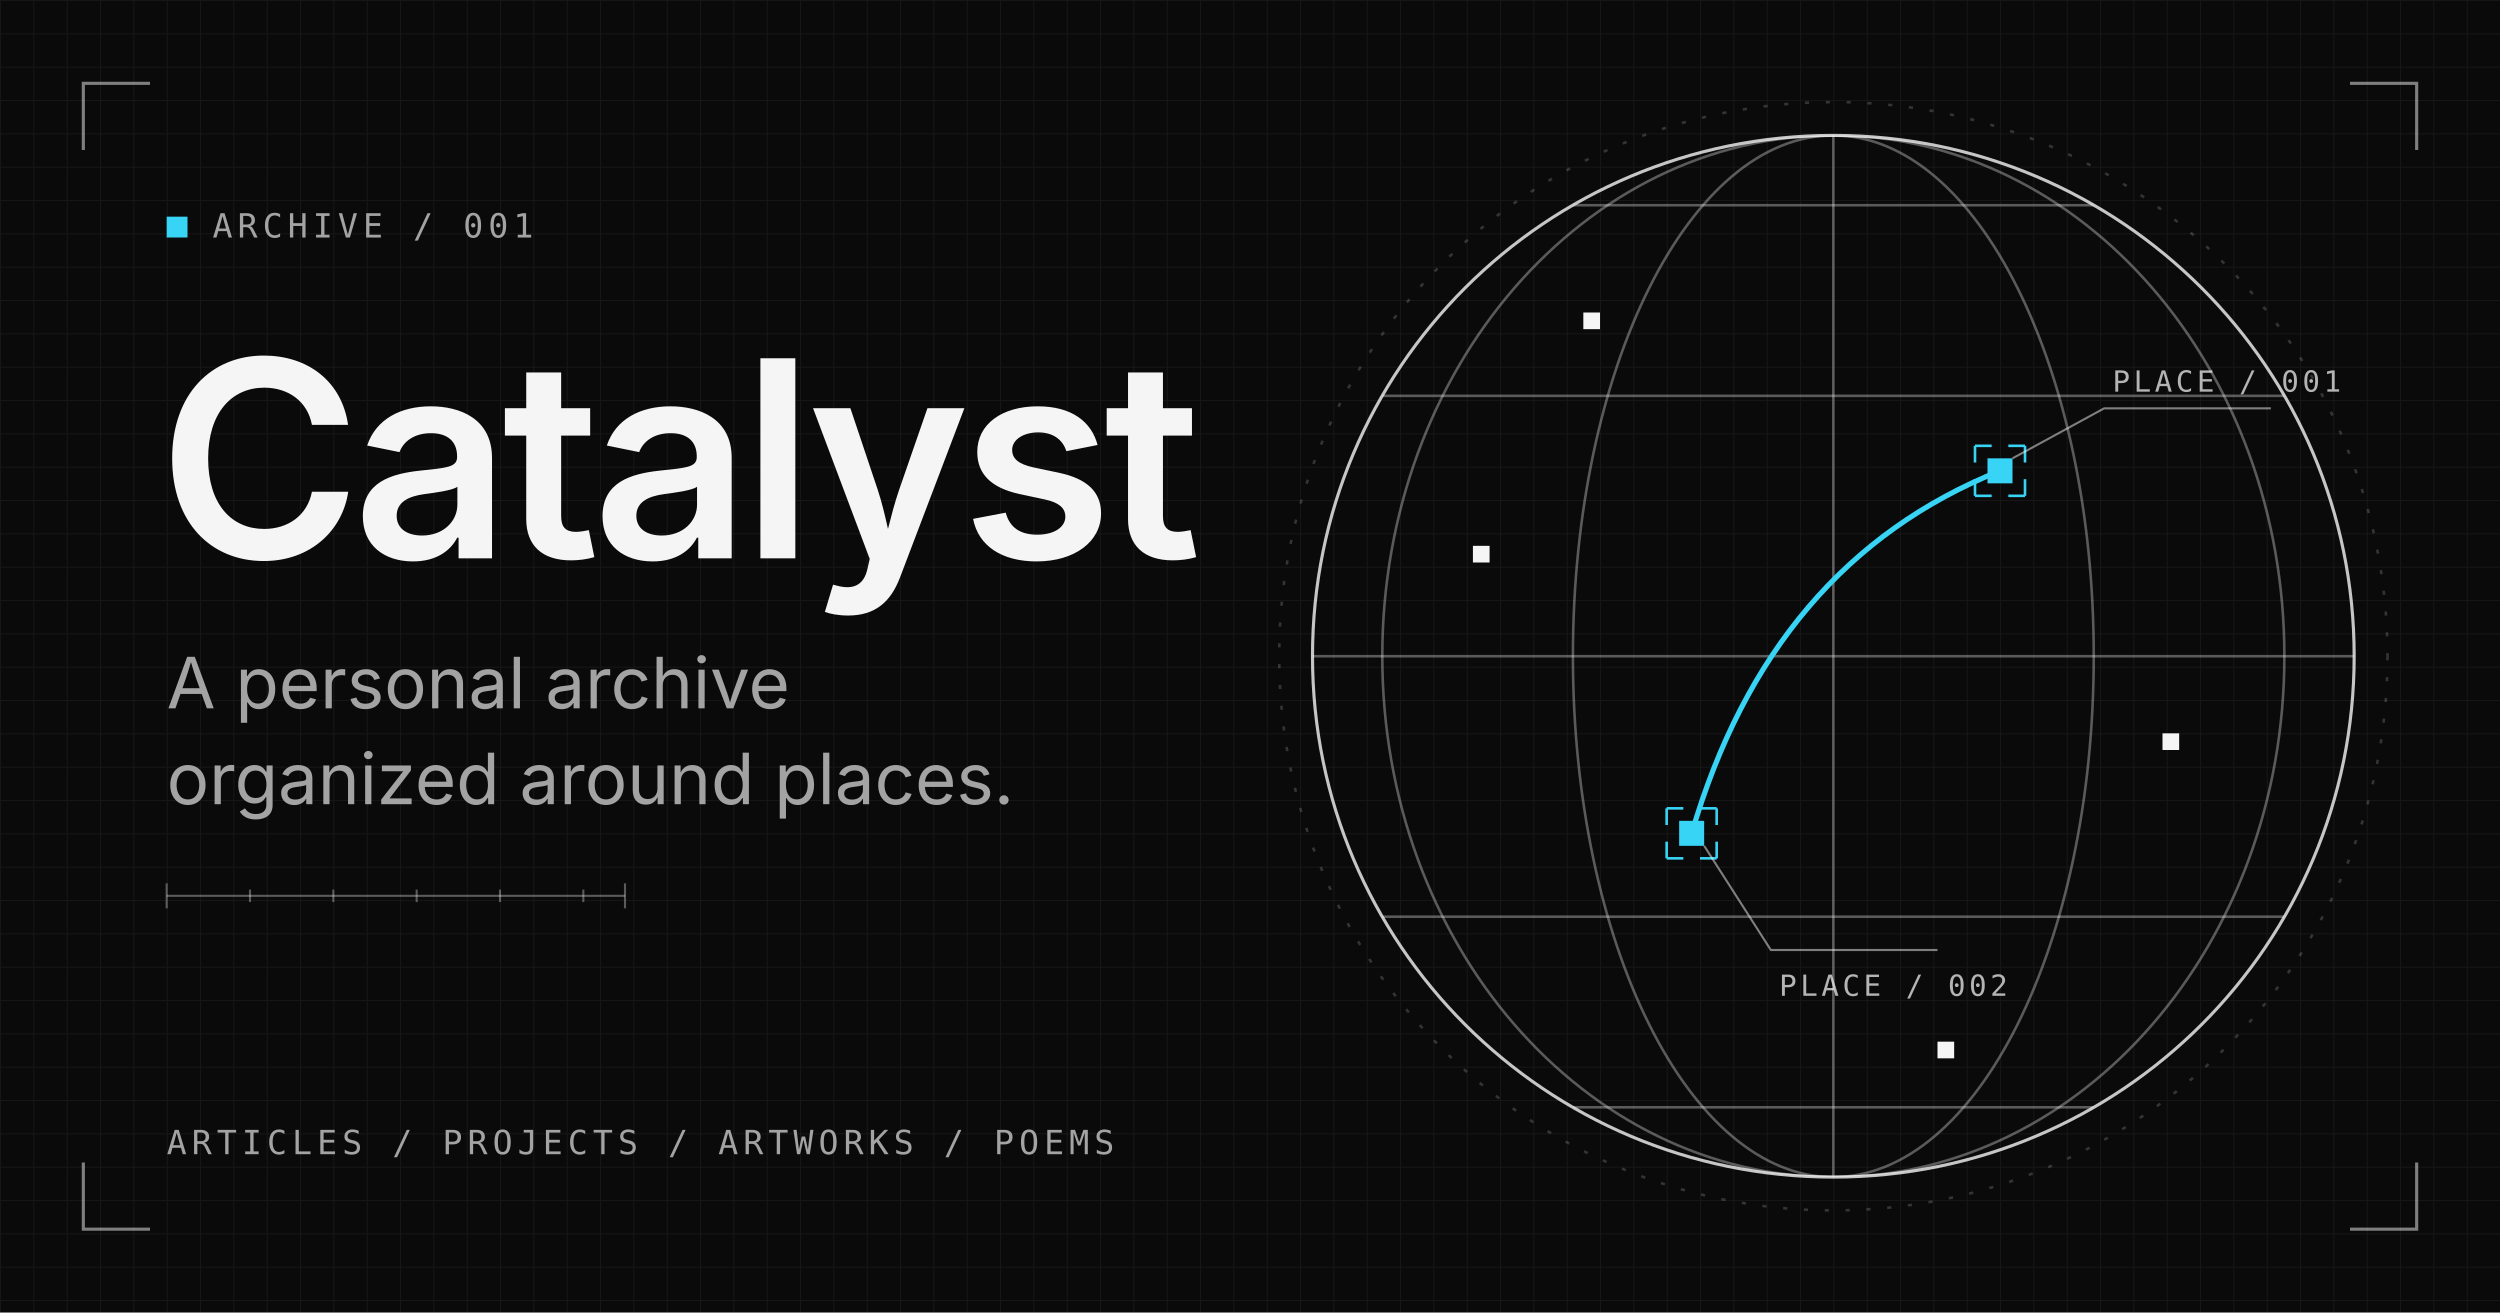
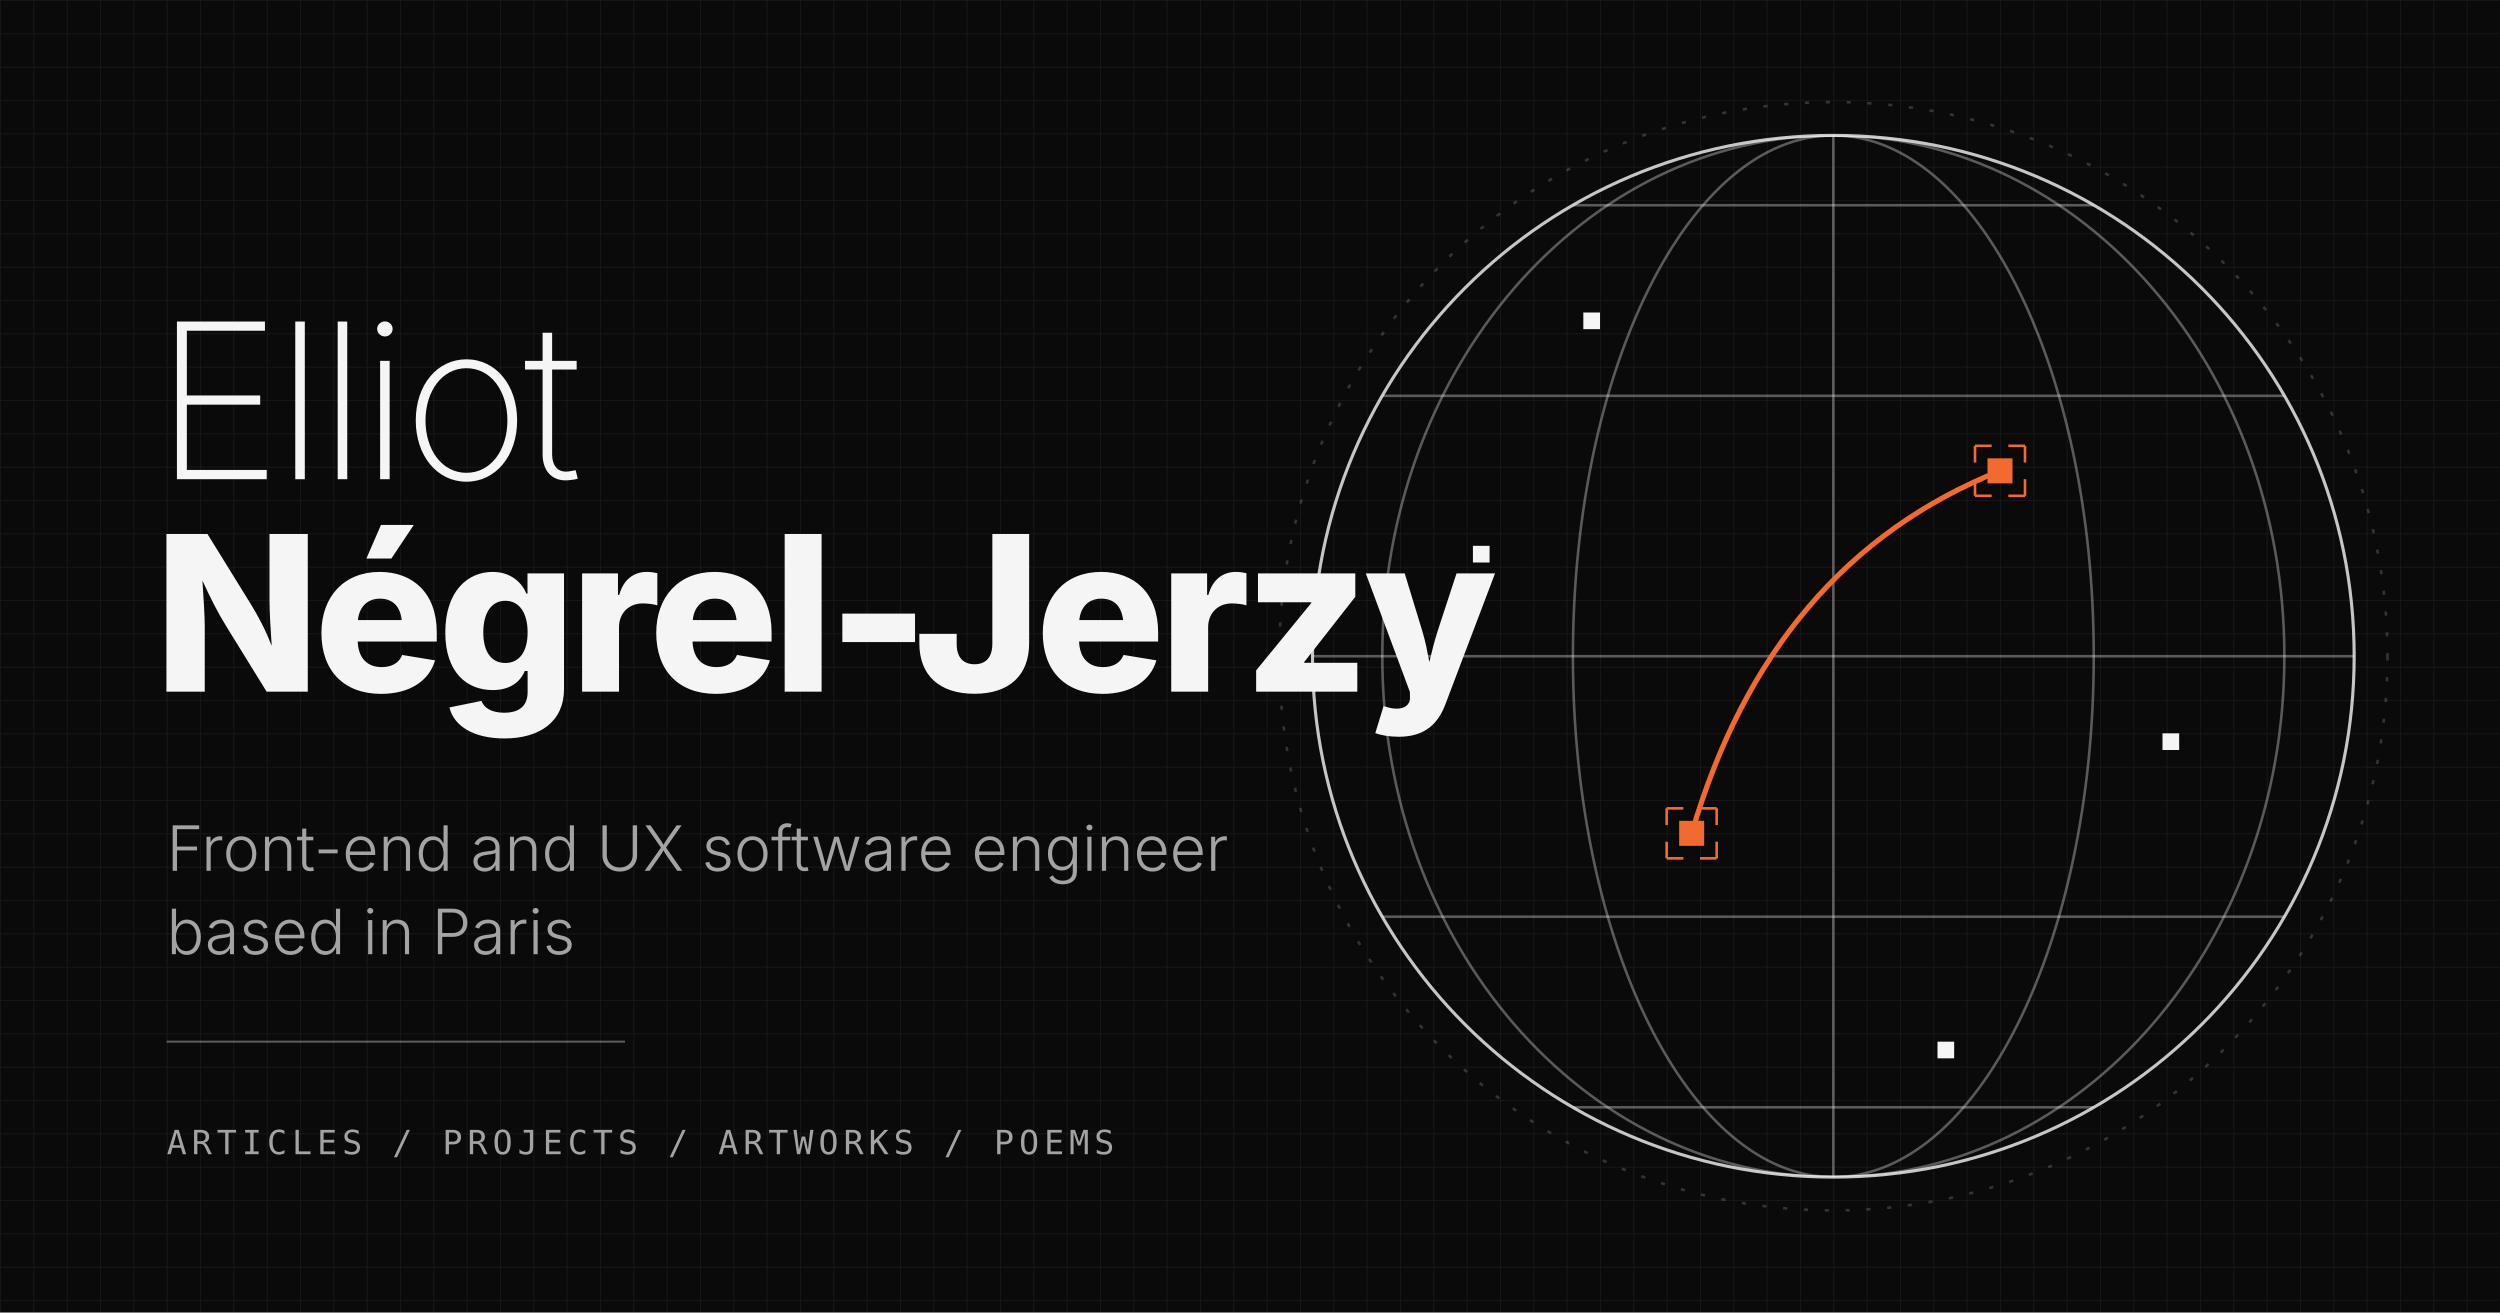
<svg xmlns="http://www.w3.org/2000/svg" width="1200" height="630" viewBox="0 0 1200 630">
  <defs>
    <pattern id="grid" width="16" height="16" patternUnits="userSpaceOnUse">
      <path d="M16 0H0V16" fill="none" stroke="#ffffff" stroke-opacity="0.05" stroke-width="1" />
    </pattern>
    <clipPath id="disc">
      <circle cx="880" cy="315" r="250" />
    </clipPath>
  </defs>
  <rect width="1200" height="630" fill="#0a0a0a" />
  <rect width="1200" height="630" fill="url(#grid)" />
  <g fill="none" stroke="#f5f5f5" stroke-opacity="0.34" stroke-width="1.25">
    <g clip-path="url(#disc)">
      <ellipse cx="880" cy="315" rx="125" ry="250" />
      <ellipse cx="880" cy="315" rx="216.5" ry="250" />
      <path d="M880 65V565" />
      <path d="M630 315H1130" />
      <path d="M663.5 190H1096.5M663.5 440H1096.5" />
      <path d="M755 98.5H1005M755 531.5H1005" />
    </g>
    <circle cx="880" cy="315" r="250" stroke-opacity="0.8" stroke-width="1.5" />
    <circle cx="880" cy="315" r="266" stroke-opacity="0.18" stroke-dasharray="2 8" />
  </g>
-   <path d="M812 400 Q 850 270 960 226" fill="none" stroke="#38d4f5" stroke-width="2.5" stroke-linecap="square" />
+   <path d="M812 400 Q 850 270 960 226" fill="none" stroke="#f26a2e" stroke-width="2.5" stroke-linecap="square" />
  <g fill="#f5f5f5">
    <rect x="1038" y="352" width="8" height="8" />
    <rect x="707" y="262" width="8" height="8" />
    <rect x="930" y="500" width="8" height="8" />
    <rect x="760" y="150" width="8" height="8" />
  </g>
-   <g fill="#38d4f5">
+   <g fill="#f26a2e">
    <rect x="806" y="394" width="12" height="12" />
    <rect x="954" y="220" width="12" height="12" />
  </g>
-   <g fill="none" stroke="#38d4f5" stroke-width="1.25">
+   <g fill="none" stroke="#f26a2e" stroke-width="1.25">
    <path d="M800 388h8M800 388v8M824 388h-8M824 388v8M800 412h8M800 412v-8M824 412h-8M824 412v-8" transform="translate(0 0)" />
    <path d="M948 214h8M948 214v8M972 214h-8M972 214v8M948 238h8M948 238v-8M972 238h-8M972 238v-8" />
  </g>
-   <g fill="none" stroke="#f5f5f5" stroke-opacity="0.5" stroke-width="1">
-     <path d="M966 220L1010 196H1090" />
-     <path d="M818 406L850 456H930" />
+   <g font-family="'Bricolage Grotesque', -apple-system, BlinkMacSystemFont, 'Segoe UI', system-ui, sans-serif" fill="#f5f5f5" letter-spacing="-3">
+     <text x="74" y="230" font-size="104" font-weight="200">Elliot</text>
+     <text x="74" y="332" font-size="104" font-weight="800">Négrel-Jerzy</text>
  </g>
-   <g font-family="ui-monospace, 'SF Mono', SFMono-Regular, Menlo, Consolas, monospace" font-size="14" letter-spacing="1.7" fill="#f5f5f5" fill-opacity="0.72">
-     <text x="1014" y="188">PLACE / 001</text>
-     <text x="854" y="478">PLACE / 002</text>
+   <g font-family="'Bricolage Grotesque', -apple-system, BlinkMacSystemFont, 'Segoe UI', system-ui, sans-serif" font-size="30" font-weight="300" fill="#a3a3a3">
+     <text x="80" y="418">Front-end and UX software engineer</text>
+     <text x="80" y="458">based in Paris</text>
  </g>
-   <g fill="none" stroke="#f5f5f5" stroke-opacity="0.5" stroke-width="1.5">
-     <path d="M40 72V40H72" />
-     <path d="M1128 40H1160V72" />
-     <path d="M1160 558V590H1128" />
-     <path d="M72 590H40V558" />
-   </g>
+   <path d="M80 500H300" stroke="#f5f5f5" stroke-opacity="0.34" stroke-width="1" />
  <g font-family="ui-monospace, 'SF Mono', SFMono-Regular, Menlo, Consolas, monospace" font-size="16" letter-spacing="2.4" fill="#a3a3a3">
-     <rect x="80" y="104" width="10" height="10" fill="#38d4f5" />
-     <text x="102" y="114">ARCHIVE / 001</text>
    <text x="80" y="554">ARTICLES / PROJECTS / ARTWORKS / POEMS</text>
  </g>
-   <text x="76" y="268" font-family="-apple-system, BlinkMacSystemFont, 'Segoe UI', system-ui, sans-serif" font-size="132" font-weight="600" letter-spacing="-4" fill="#f5f5f5">Catalyst</text>
-   <g font-family="-apple-system, BlinkMacSystemFont, 'Segoe UI', system-ui, sans-serif" font-size="34" fill="#a3a3a3">
-     <text x="80" y="340">A personal archive</text>
-     <text x="80" y="386">organized around places.</text>
-   </g>
-   <path d="M80 430H300" stroke="#f5f5f5" stroke-opacity="0.34" stroke-width="1" />
-   <path d="M80 424v12M120 427v6M160 427v6M200 427v6M240 427v6M280 427v6M300 424v12" stroke="#f5f5f5" stroke-opacity="0.34" stroke-width="1" />
</svg>
